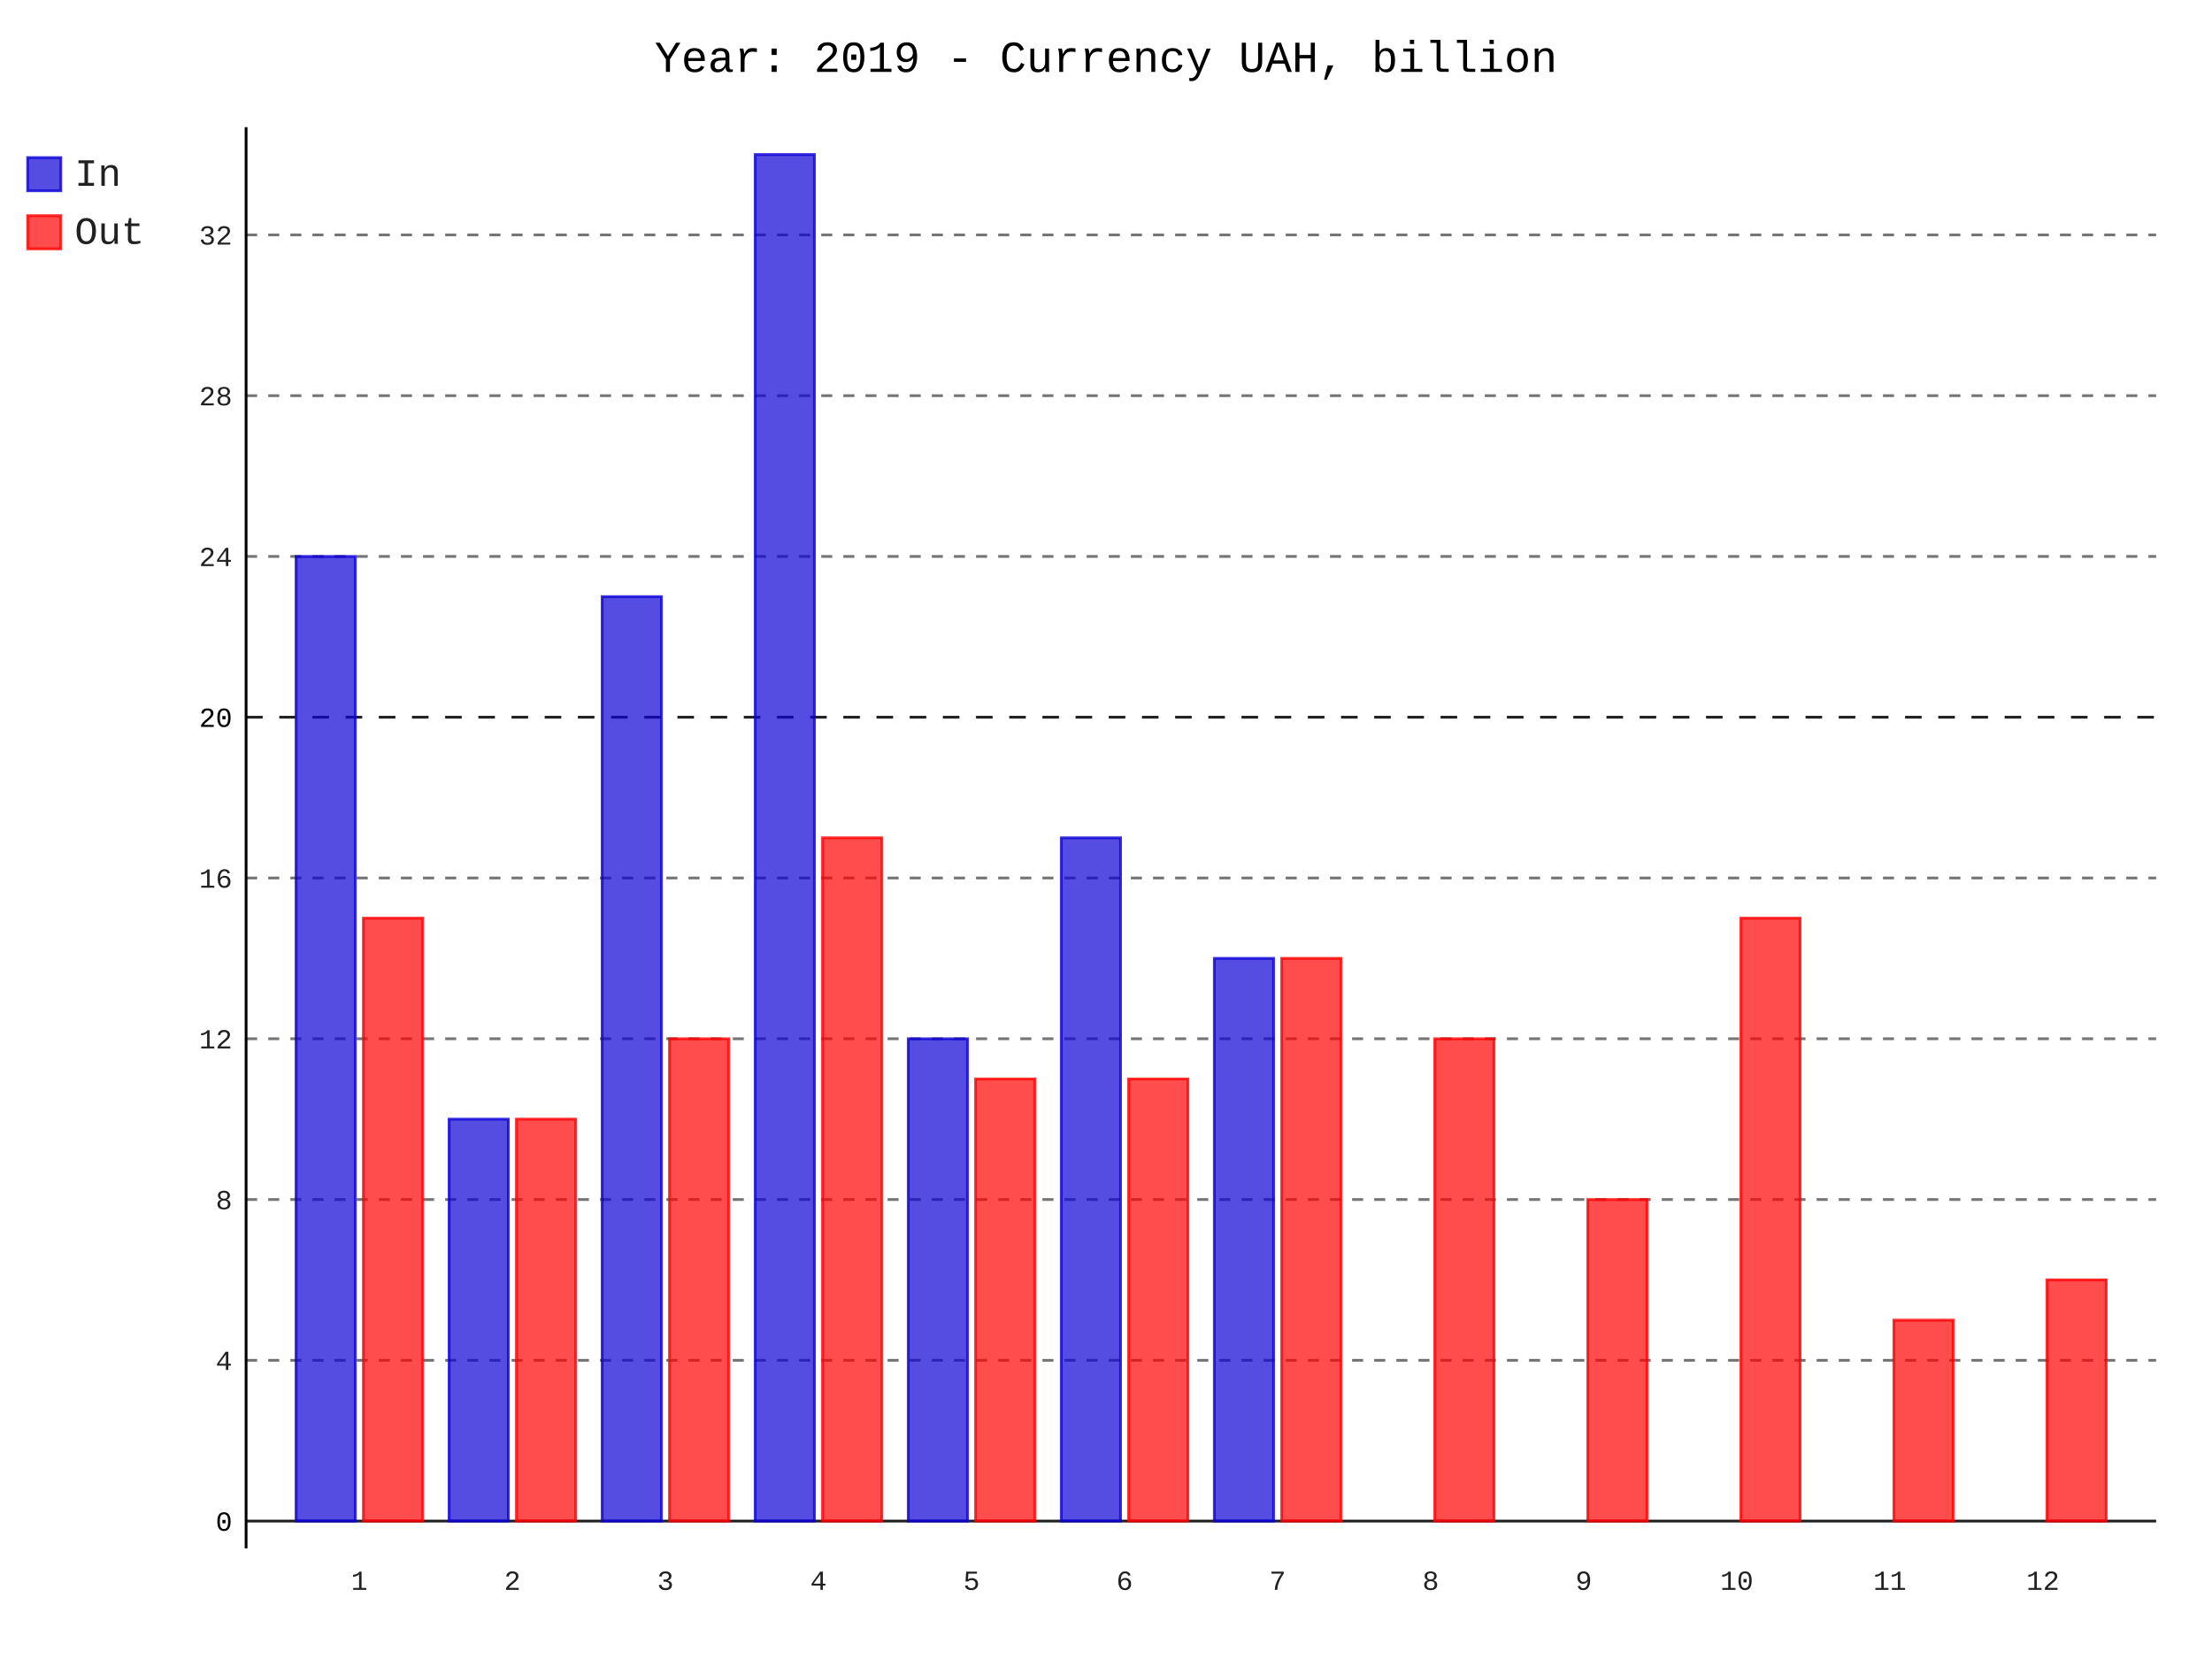
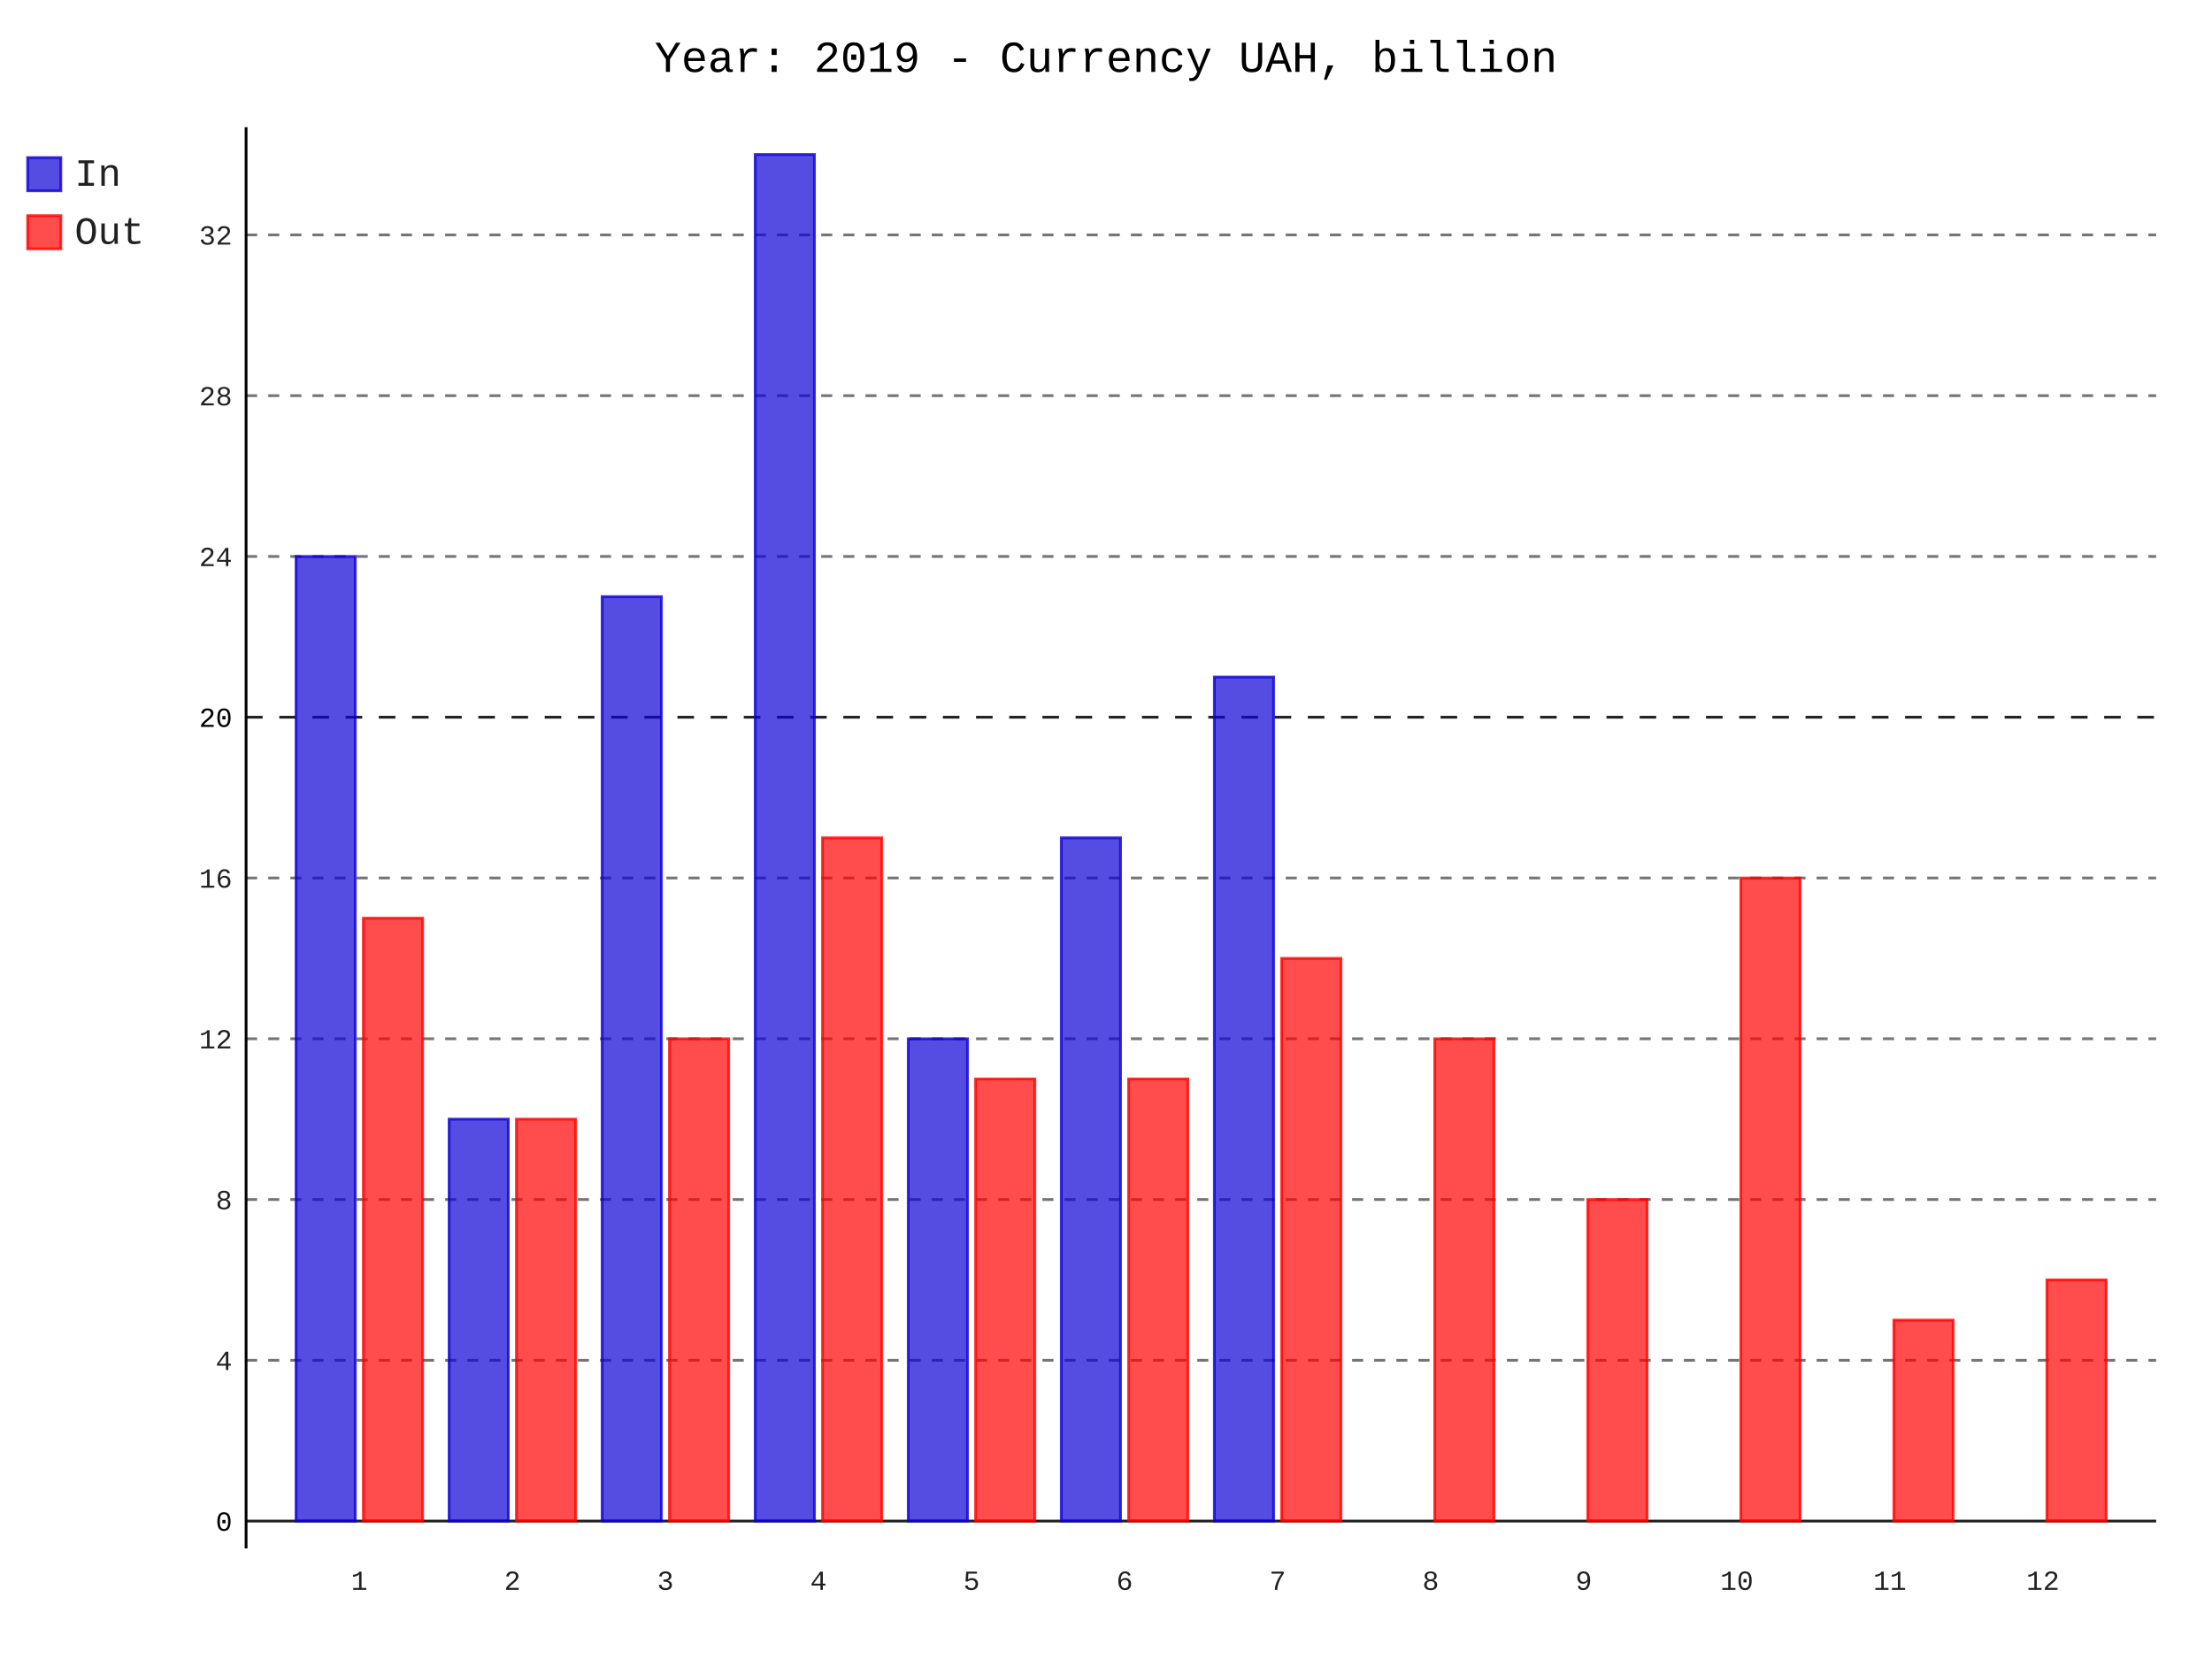
- <svg xmlns="http://www.w3.org/2000/svg" class="pygal-chart" id="chart-a2906d59-d7e9-49ab-96d0-314bb8387bb0" viewBox="0 0 800 600">
+ <svg xmlns="http://www.w3.org/2000/svg" class="pygal-chart" id="chart-e20b9822-e911-4772-8d1b-25d521c41964" viewBox="0 0 800 600">
  <defs>
-     <style type="text/css">#chart-a2906d59-d7e9-49ab-96d0-314bb8387bb0{-webkit-user-select:none;-webkit-font-smoothing:antialiased;font-family:Consolas,"Liberation Mono",Menlo,Courier,monospace}#chart-a2906d59-d7e9-49ab-96d0-314bb8387bb0 .title{font-family:Consolas,"Liberation Mono",Menlo,Courier,monospace;font-size:16px}#chart-a2906d59-d7e9-49ab-96d0-314bb8387bb0 .legends .legend text{font-family:Consolas,"Liberation Mono",Menlo,Courier,monospace;font-size:14px}#chart-a2906d59-d7e9-49ab-96d0-314bb8387bb0 .axis text{font-family:Consolas,"Liberation Mono",Menlo,Courier,monospace;font-size:10px}#chart-a2906d59-d7e9-49ab-96d0-314bb8387bb0 .axis text.major{font-family:Consolas,"Liberation Mono",Menlo,Courier,monospace;font-size:10px}#chart-a2906d59-d7e9-49ab-96d0-314bb8387bb0 .text-overlay text.value{font-family:Consolas,"Liberation Mono",Menlo,Courier,monospace;font-size:16px}#chart-a2906d59-d7e9-49ab-96d0-314bb8387bb0 .text-overlay text.label{font-family:Consolas,"Liberation Mono",Menlo,Courier,monospace;font-size:10px}#chart-a2906d59-d7e9-49ab-96d0-314bb8387bb0 .tooltip{font-family:Consolas,"Liberation Mono",Menlo,Courier,monospace;font-size:14px}#chart-a2906d59-d7e9-49ab-96d0-314bb8387bb0 text.no_data{font-family:Consolas,"Liberation Mono",Menlo,Courier,monospace;font-size:64px}
- #chart-a2906d59-d7e9-49ab-96d0-314bb8387bb0{background-color:#ffffff}#chart-a2906d59-d7e9-49ab-96d0-314bb8387bb0 path,#chart-a2906d59-d7e9-49ab-96d0-314bb8387bb0 line,#chart-a2906d59-d7e9-49ab-96d0-314bb8387bb0 rect,#chart-a2906d59-d7e9-49ab-96d0-314bb8387bb0 circle{-webkit-transition:150ms;-moz-transition:150ms;transition:150ms}#chart-a2906d59-d7e9-49ab-96d0-314bb8387bb0 .graph &gt; .background{fill:#ffffff}#chart-a2906d59-d7e9-49ab-96d0-314bb8387bb0 .plot &gt; .background{fill:rgba(255,255,255,1)}#chart-a2906d59-d7e9-49ab-96d0-314bb8387bb0 .graph{fill:rgba(0,0,0,.87)}#chart-a2906d59-d7e9-49ab-96d0-314bb8387bb0 text.no_data{fill:rgba(0,0,0,1)}#chart-a2906d59-d7e9-49ab-96d0-314bb8387bb0 .title{fill:rgba(0,0,0,1)}#chart-a2906d59-d7e9-49ab-96d0-314bb8387bb0 .legends .legend text{fill:rgba(0,0,0,.87)}#chart-a2906d59-d7e9-49ab-96d0-314bb8387bb0 .legends .legend:hover text{fill:rgba(0,0,0,1)}#chart-a2906d59-d7e9-49ab-96d0-314bb8387bb0 .axis .line{stroke:rgba(0,0,0,1)}#chart-a2906d59-d7e9-49ab-96d0-314bb8387bb0 .axis .guide.line{stroke:rgba(0,0,0,.54)}#chart-a2906d59-d7e9-49ab-96d0-314bb8387bb0 .axis .major.line{stroke:rgba(0,0,0,.87)}#chart-a2906d59-d7e9-49ab-96d0-314bb8387bb0 .axis text.major{fill:rgba(0,0,0,1)}#chart-a2906d59-d7e9-49ab-96d0-314bb8387bb0 .axis.y .guides:hover .guide.line,#chart-a2906d59-d7e9-49ab-96d0-314bb8387bb0 .line-graph .axis.x .guides:hover .guide.line,#chart-a2906d59-d7e9-49ab-96d0-314bb8387bb0 .stackedline-graph .axis.x .guides:hover .guide.line,#chart-a2906d59-d7e9-49ab-96d0-314bb8387bb0 .xy-graph .axis.x .guides:hover .guide.line{stroke:rgba(0,0,0,1)}#chart-a2906d59-d7e9-49ab-96d0-314bb8387bb0 .axis .guides:hover text{fill:rgba(0,0,0,1)}#chart-a2906d59-d7e9-49ab-96d0-314bb8387bb0 .reactive{fill-opacity:.7;stroke-opacity:.8}#chart-a2906d59-d7e9-49ab-96d0-314bb8387bb0 .ci{stroke:rgba(0,0,0,.87)}#chart-a2906d59-d7e9-49ab-96d0-314bb8387bb0 .reactive.active,#chart-a2906d59-d7e9-49ab-96d0-314bb8387bb0 .active .reactive{fill-opacity:.8;stroke-opacity:.9;stroke-width:4}#chart-a2906d59-d7e9-49ab-96d0-314bb8387bb0 .ci .reactive.active{stroke-width:1.5}#chart-a2906d59-d7e9-49ab-96d0-314bb8387bb0 .series text{fill:rgba(0,0,0,1)}#chart-a2906d59-d7e9-49ab-96d0-314bb8387bb0 .tooltip rect{fill:rgba(255,255,255,1);stroke:rgba(0,0,0,1);-webkit-transition:opacity 150ms;-moz-transition:opacity 150ms;transition:opacity 150ms}#chart-a2906d59-d7e9-49ab-96d0-314bb8387bb0 .tooltip .label{fill:rgba(0,0,0,.87)}#chart-a2906d59-d7e9-49ab-96d0-314bb8387bb0 .tooltip .label{fill:rgba(0,0,0,.87)}#chart-a2906d59-d7e9-49ab-96d0-314bb8387bb0 .tooltip .legend{font-size:.8em;fill:rgba(0,0,0,.54)}#chart-a2906d59-d7e9-49ab-96d0-314bb8387bb0 .tooltip .x_label{font-size:.6em;fill:rgba(0,0,0,1)}#chart-a2906d59-d7e9-49ab-96d0-314bb8387bb0 .tooltip .xlink{font-size:.5em;text-decoration:underline}#chart-a2906d59-d7e9-49ab-96d0-314bb8387bb0 .tooltip .value{font-size:1.5em}#chart-a2906d59-d7e9-49ab-96d0-314bb8387bb0 .bound{font-size:.5em}#chart-a2906d59-d7e9-49ab-96d0-314bb8387bb0 .max-value{font-size:.75em;fill:rgba(0,0,0,.54)}#chart-a2906d59-d7e9-49ab-96d0-314bb8387bb0 .map-element{fill:rgba(255,255,255,1);stroke:rgba(0,0,0,.54) !important}#chart-a2906d59-d7e9-49ab-96d0-314bb8387bb0 .map-element .reactive{fill-opacity:inherit;stroke-opacity:inherit}#chart-a2906d59-d7e9-49ab-96d0-314bb8387bb0 .color-0,#chart-a2906d59-d7e9-49ab-96d0-314bb8387bb0 .color-0 a:visited{stroke:#0d00d6;fill:#0d00d6}#chart-a2906d59-d7e9-49ab-96d0-314bb8387bb0 .color-1,#chart-a2906d59-d7e9-49ab-96d0-314bb8387bb0 .color-1 a:visited{stroke:#ff0000;fill:#ff0000}#chart-a2906d59-d7e9-49ab-96d0-314bb8387bb0 .text-overlay .color-0 text{fill:black}#chart-a2906d59-d7e9-49ab-96d0-314bb8387bb0 .text-overlay .color-1 text{fill:black}
- #chart-a2906d59-d7e9-49ab-96d0-314bb8387bb0 text.no_data{text-anchor:middle}#chart-a2906d59-d7e9-49ab-96d0-314bb8387bb0 .guide.line{fill:none}#chart-a2906d59-d7e9-49ab-96d0-314bb8387bb0 .centered{text-anchor:middle}#chart-a2906d59-d7e9-49ab-96d0-314bb8387bb0 .title{text-anchor:middle}#chart-a2906d59-d7e9-49ab-96d0-314bb8387bb0 .legends .legend text{fill-opacity:1}#chart-a2906d59-d7e9-49ab-96d0-314bb8387bb0 .axis.x text{text-anchor:middle}#chart-a2906d59-d7e9-49ab-96d0-314bb8387bb0 .axis.x:not(.web) text[transform]{text-anchor:start}#chart-a2906d59-d7e9-49ab-96d0-314bb8387bb0 .axis.x:not(.web) text[transform].backwards{text-anchor:end}#chart-a2906d59-d7e9-49ab-96d0-314bb8387bb0 .axis.y text{text-anchor:end}#chart-a2906d59-d7e9-49ab-96d0-314bb8387bb0 .axis.y text[transform].backwards{text-anchor:start}#chart-a2906d59-d7e9-49ab-96d0-314bb8387bb0 .axis.y2 text{text-anchor:start}#chart-a2906d59-d7e9-49ab-96d0-314bb8387bb0 .axis.y2 text[transform].backwards{text-anchor:end}#chart-a2906d59-d7e9-49ab-96d0-314bb8387bb0 .axis .guide.line{stroke-dasharray:4,4}#chart-a2906d59-d7e9-49ab-96d0-314bb8387bb0 .axis .major.guide.line{stroke-dasharray:6,6}#chart-a2906d59-d7e9-49ab-96d0-314bb8387bb0 .horizontal .axis.y .guide.line,#chart-a2906d59-d7e9-49ab-96d0-314bb8387bb0 .horizontal .axis.y2 .guide.line,#chart-a2906d59-d7e9-49ab-96d0-314bb8387bb0 .vertical .axis.x .guide.line{opacity:0}#chart-a2906d59-d7e9-49ab-96d0-314bb8387bb0 .horizontal .axis.always_show .guide.line,#chart-a2906d59-d7e9-49ab-96d0-314bb8387bb0 .vertical .axis.always_show .guide.line{opacity:1 !important}#chart-a2906d59-d7e9-49ab-96d0-314bb8387bb0 .axis.y .guides:hover .guide.line,#chart-a2906d59-d7e9-49ab-96d0-314bb8387bb0 .axis.y2 .guides:hover .guide.line,#chart-a2906d59-d7e9-49ab-96d0-314bb8387bb0 .axis.x .guides:hover .guide.line{opacity:1}#chart-a2906d59-d7e9-49ab-96d0-314bb8387bb0 .axis .guides:hover text{opacity:1}#chart-a2906d59-d7e9-49ab-96d0-314bb8387bb0 .nofill{fill:none}#chart-a2906d59-d7e9-49ab-96d0-314bb8387bb0 .subtle-fill{fill-opacity:.2}#chart-a2906d59-d7e9-49ab-96d0-314bb8387bb0 .dot{stroke-width:1px;fill-opacity:1}#chart-a2906d59-d7e9-49ab-96d0-314bb8387bb0 .dot.active{stroke-width:5px}#chart-a2906d59-d7e9-49ab-96d0-314bb8387bb0 .dot.negative{fill:transparent}#chart-a2906d59-d7e9-49ab-96d0-314bb8387bb0 text,#chart-a2906d59-d7e9-49ab-96d0-314bb8387bb0 tspan{stroke:none !important}#chart-a2906d59-d7e9-49ab-96d0-314bb8387bb0 .series text.active{opacity:1}#chart-a2906d59-d7e9-49ab-96d0-314bb8387bb0 .tooltip rect{fill-opacity:.95;stroke-width:.5}#chart-a2906d59-d7e9-49ab-96d0-314bb8387bb0 .tooltip text{fill-opacity:1}#chart-a2906d59-d7e9-49ab-96d0-314bb8387bb0 .showable{visibility:hidden}#chart-a2906d59-d7e9-49ab-96d0-314bb8387bb0 .showable.shown{visibility:visible}#chart-a2906d59-d7e9-49ab-96d0-314bb8387bb0 .gauge-background{fill:rgba(229,229,229,1);stroke:none}#chart-a2906d59-d7e9-49ab-96d0-314bb8387bb0 .bg-lines{stroke:#ffffff;stroke-width:2px}</style>
+     <style type="text/css">#chart-e20b9822-e911-4772-8d1b-25d521c41964{-webkit-user-select:none;-webkit-font-smoothing:antialiased;font-family:Consolas,"Liberation Mono",Menlo,Courier,monospace}#chart-e20b9822-e911-4772-8d1b-25d521c41964 .title{font-family:Consolas,"Liberation Mono",Menlo,Courier,monospace;font-size:16px}#chart-e20b9822-e911-4772-8d1b-25d521c41964 .legends .legend text{font-family:Consolas,"Liberation Mono",Menlo,Courier,monospace;font-size:14px}#chart-e20b9822-e911-4772-8d1b-25d521c41964 .axis text{font-family:Consolas,"Liberation Mono",Menlo,Courier,monospace;font-size:10px}#chart-e20b9822-e911-4772-8d1b-25d521c41964 .axis text.major{font-family:Consolas,"Liberation Mono",Menlo,Courier,monospace;font-size:10px}#chart-e20b9822-e911-4772-8d1b-25d521c41964 .text-overlay text.value{font-family:Consolas,"Liberation Mono",Menlo,Courier,monospace;font-size:16px}#chart-e20b9822-e911-4772-8d1b-25d521c41964 .text-overlay text.label{font-family:Consolas,"Liberation Mono",Menlo,Courier,monospace;font-size:10px}#chart-e20b9822-e911-4772-8d1b-25d521c41964 .tooltip{font-family:Consolas,"Liberation Mono",Menlo,Courier,monospace;font-size:14px}#chart-e20b9822-e911-4772-8d1b-25d521c41964 text.no_data{font-family:Consolas,"Liberation Mono",Menlo,Courier,monospace;font-size:64px}
+ #chart-e20b9822-e911-4772-8d1b-25d521c41964{background-color:#ffffff}#chart-e20b9822-e911-4772-8d1b-25d521c41964 path,#chart-e20b9822-e911-4772-8d1b-25d521c41964 line,#chart-e20b9822-e911-4772-8d1b-25d521c41964 rect,#chart-e20b9822-e911-4772-8d1b-25d521c41964 circle{-webkit-transition:150ms;-moz-transition:150ms;transition:150ms}#chart-e20b9822-e911-4772-8d1b-25d521c41964 .graph &gt; .background{fill:#ffffff}#chart-e20b9822-e911-4772-8d1b-25d521c41964 .plot &gt; .background{fill:rgba(255,255,255,1)}#chart-e20b9822-e911-4772-8d1b-25d521c41964 .graph{fill:rgba(0,0,0,.87)}#chart-e20b9822-e911-4772-8d1b-25d521c41964 text.no_data{fill:rgba(0,0,0,1)}#chart-e20b9822-e911-4772-8d1b-25d521c41964 .title{fill:rgba(0,0,0,1)}#chart-e20b9822-e911-4772-8d1b-25d521c41964 .legends .legend text{fill:rgba(0,0,0,.87)}#chart-e20b9822-e911-4772-8d1b-25d521c41964 .legends .legend:hover text{fill:rgba(0,0,0,1)}#chart-e20b9822-e911-4772-8d1b-25d521c41964 .axis .line{stroke:rgba(0,0,0,1)}#chart-e20b9822-e911-4772-8d1b-25d521c41964 .axis .guide.line{stroke:rgba(0,0,0,.54)}#chart-e20b9822-e911-4772-8d1b-25d521c41964 .axis .major.line{stroke:rgba(0,0,0,.87)}#chart-e20b9822-e911-4772-8d1b-25d521c41964 .axis text.major{fill:rgba(0,0,0,1)}#chart-e20b9822-e911-4772-8d1b-25d521c41964 .axis.y .guides:hover .guide.line,#chart-e20b9822-e911-4772-8d1b-25d521c41964 .line-graph .axis.x .guides:hover .guide.line,#chart-e20b9822-e911-4772-8d1b-25d521c41964 .stackedline-graph .axis.x .guides:hover .guide.line,#chart-e20b9822-e911-4772-8d1b-25d521c41964 .xy-graph .axis.x .guides:hover .guide.line{stroke:rgba(0,0,0,1)}#chart-e20b9822-e911-4772-8d1b-25d521c41964 .axis .guides:hover text{fill:rgba(0,0,0,1)}#chart-e20b9822-e911-4772-8d1b-25d521c41964 .reactive{fill-opacity:.7;stroke-opacity:.8}#chart-e20b9822-e911-4772-8d1b-25d521c41964 .ci{stroke:rgba(0,0,0,.87)}#chart-e20b9822-e911-4772-8d1b-25d521c41964 .reactive.active,#chart-e20b9822-e911-4772-8d1b-25d521c41964 .active .reactive{fill-opacity:.8;stroke-opacity:.9;stroke-width:4}#chart-e20b9822-e911-4772-8d1b-25d521c41964 .ci .reactive.active{stroke-width:1.5}#chart-e20b9822-e911-4772-8d1b-25d521c41964 .series text{fill:rgba(0,0,0,1)}#chart-e20b9822-e911-4772-8d1b-25d521c41964 .tooltip rect{fill:rgba(255,255,255,1);stroke:rgba(0,0,0,1);-webkit-transition:opacity 150ms;-moz-transition:opacity 150ms;transition:opacity 150ms}#chart-e20b9822-e911-4772-8d1b-25d521c41964 .tooltip .label{fill:rgba(0,0,0,.87)}#chart-e20b9822-e911-4772-8d1b-25d521c41964 .tooltip .label{fill:rgba(0,0,0,.87)}#chart-e20b9822-e911-4772-8d1b-25d521c41964 .tooltip .legend{font-size:.8em;fill:rgba(0,0,0,.54)}#chart-e20b9822-e911-4772-8d1b-25d521c41964 .tooltip .x_label{font-size:.6em;fill:rgba(0,0,0,1)}#chart-e20b9822-e911-4772-8d1b-25d521c41964 .tooltip .xlink{font-size:.5em;text-decoration:underline}#chart-e20b9822-e911-4772-8d1b-25d521c41964 .tooltip .value{font-size:1.5em}#chart-e20b9822-e911-4772-8d1b-25d521c41964 .bound{font-size:.5em}#chart-e20b9822-e911-4772-8d1b-25d521c41964 .max-value{font-size:.75em;fill:rgba(0,0,0,.54)}#chart-e20b9822-e911-4772-8d1b-25d521c41964 .map-element{fill:rgba(255,255,255,1);stroke:rgba(0,0,0,.54) !important}#chart-e20b9822-e911-4772-8d1b-25d521c41964 .map-element .reactive{fill-opacity:inherit;stroke-opacity:inherit}#chart-e20b9822-e911-4772-8d1b-25d521c41964 .color-0,#chart-e20b9822-e911-4772-8d1b-25d521c41964 .color-0 a:visited{stroke:#0d00d6;fill:#0d00d6}#chart-e20b9822-e911-4772-8d1b-25d521c41964 .color-1,#chart-e20b9822-e911-4772-8d1b-25d521c41964 .color-1 a:visited{stroke:#ff0000;fill:#ff0000}#chart-e20b9822-e911-4772-8d1b-25d521c41964 .text-overlay .color-0 text{fill:black}#chart-e20b9822-e911-4772-8d1b-25d521c41964 .text-overlay .color-1 text{fill:black}
+ #chart-e20b9822-e911-4772-8d1b-25d521c41964 text.no_data{text-anchor:middle}#chart-e20b9822-e911-4772-8d1b-25d521c41964 .guide.line{fill:none}#chart-e20b9822-e911-4772-8d1b-25d521c41964 .centered{text-anchor:middle}#chart-e20b9822-e911-4772-8d1b-25d521c41964 .title{text-anchor:middle}#chart-e20b9822-e911-4772-8d1b-25d521c41964 .legends .legend text{fill-opacity:1}#chart-e20b9822-e911-4772-8d1b-25d521c41964 .axis.x text{text-anchor:middle}#chart-e20b9822-e911-4772-8d1b-25d521c41964 .axis.x:not(.web) text[transform]{text-anchor:start}#chart-e20b9822-e911-4772-8d1b-25d521c41964 .axis.x:not(.web) text[transform].backwards{text-anchor:end}#chart-e20b9822-e911-4772-8d1b-25d521c41964 .axis.y text{text-anchor:end}#chart-e20b9822-e911-4772-8d1b-25d521c41964 .axis.y text[transform].backwards{text-anchor:start}#chart-e20b9822-e911-4772-8d1b-25d521c41964 .axis.y2 text{text-anchor:start}#chart-e20b9822-e911-4772-8d1b-25d521c41964 .axis.y2 text[transform].backwards{text-anchor:end}#chart-e20b9822-e911-4772-8d1b-25d521c41964 .axis .guide.line{stroke-dasharray:4,4}#chart-e20b9822-e911-4772-8d1b-25d521c41964 .axis .major.guide.line{stroke-dasharray:6,6}#chart-e20b9822-e911-4772-8d1b-25d521c41964 .horizontal .axis.y .guide.line,#chart-e20b9822-e911-4772-8d1b-25d521c41964 .horizontal .axis.y2 .guide.line,#chart-e20b9822-e911-4772-8d1b-25d521c41964 .vertical .axis.x .guide.line{opacity:0}#chart-e20b9822-e911-4772-8d1b-25d521c41964 .horizontal .axis.always_show .guide.line,#chart-e20b9822-e911-4772-8d1b-25d521c41964 .vertical .axis.always_show .guide.line{opacity:1 !important}#chart-e20b9822-e911-4772-8d1b-25d521c41964 .axis.y .guides:hover .guide.line,#chart-e20b9822-e911-4772-8d1b-25d521c41964 .axis.y2 .guides:hover .guide.line,#chart-e20b9822-e911-4772-8d1b-25d521c41964 .axis.x .guides:hover .guide.line{opacity:1}#chart-e20b9822-e911-4772-8d1b-25d521c41964 .axis .guides:hover text{opacity:1}#chart-e20b9822-e911-4772-8d1b-25d521c41964 .nofill{fill:none}#chart-e20b9822-e911-4772-8d1b-25d521c41964 .subtle-fill{fill-opacity:.2}#chart-e20b9822-e911-4772-8d1b-25d521c41964 .dot{stroke-width:1px;fill-opacity:1}#chart-e20b9822-e911-4772-8d1b-25d521c41964 .dot.active{stroke-width:5px}#chart-e20b9822-e911-4772-8d1b-25d521c41964 .dot.negative{fill:transparent}#chart-e20b9822-e911-4772-8d1b-25d521c41964 text,#chart-e20b9822-e911-4772-8d1b-25d521c41964 tspan{stroke:none !important}#chart-e20b9822-e911-4772-8d1b-25d521c41964 .series text.active{opacity:1}#chart-e20b9822-e911-4772-8d1b-25d521c41964 .tooltip rect{fill-opacity:.95;stroke-width:.5}#chart-e20b9822-e911-4772-8d1b-25d521c41964 .tooltip text{fill-opacity:1}#chart-e20b9822-e911-4772-8d1b-25d521c41964 .showable{visibility:hidden}#chart-e20b9822-e911-4772-8d1b-25d521c41964 .showable.shown{visibility:visible}#chart-e20b9822-e911-4772-8d1b-25d521c41964 .gauge-background{fill:rgba(229,229,229,1);stroke:none}#chart-e20b9822-e911-4772-8d1b-25d521c41964 .bg-lines{stroke:#ffffff;stroke-width:2px}</style>
  </defs>
  <g class="graph bar-graph vertical">
    <rect class="background" height="600" width="800" x="0" y="0" />
    <g class="plot" transform="translate(89, 46)">
      <rect class="background" height="514" width="690.8" x="0" y="0" />
      <g class="axis y always_show">
        <g class="guides">
          <path class="axis major line" d="M0 504.115 h690.8" />
          <text class="major" x="-5" y="507.615">0</text>
        </g>
        <g class="guides">
          <path class="guide line" d="M0 445.971 h690.8" />
          <text class="" x="-5" y="449.471">4</text>
        </g>
        <g class="guides">
          <path class="guide line" d="M0 387.826 h690.8" />
          <text class="" x="-5" y="391.326">8</text>
        </g>
        <g class="guides">
          <path class="guide line" d="M0 329.681 h690.8" />
          <text class="" x="-5" y="333.181">12</text>
        </g>
        <g class="guides">
          <path class="guide line" d="M0 271.536 h690.8" />
          <text class="" x="-5" y="275.036">16</text>
        </g>
        <g class="guides">
          <path class="major guide line" d="M0 213.391 h690.8" />
          <text class="major" x="-5" y="216.891">20</text>
        </g>
        <g class="guides">
          <path class="guide line" d="M0 155.247 h690.8" />
          <text class="" x="-5" y="158.747">24</text>
        </g>
        <g class="guides">
          <path class="guide line" d="M0 97.102 h690.8" />
          <text class="" x="-5" y="100.602">28</text>
        </g>
        <g class="guides">
          <path class="guide line" d="M0 38.957 h690.8" />
          <text class="" x="-5" y="42.457">32</text>
        </g>
      </g>
      <g class="axis x">
        <path class="line" d="M0 0 v514" />
        <g class="guides">
          <path class="guide line" d="M40.961 0 v514" />
          <text class="" x="40.961" y="529.0">1</text>
        </g>
        <g class="guides">
          <path class="guide line" d="M96.313 0 v514" />
          <text class="" x="96.313" y="529.0">2</text>
        </g>
        <g class="guides">
          <path class="guide line" d="M151.666 0 v514" />
          <text class="" x="151.666" y="529.0">3</text>
        </g>
        <g class="guides">
          <path class="guide line" d="M207.019 0 v514" />
          <text class="" x="207.019" y="529.0">4</text>
        </g>
        <g class="guides">
          <path class="guide line" d="M262.371 0 v514" />
          <text class="" x="262.371" y="529.0">5</text>
        </g>
        <g class="guides">
          <path class="guide line" d="M317.724 0 v514" />
          <text class="" x="317.724" y="529.0">6</text>
        </g>
        <g class="guides">
          <path class="guide line" d="M373.076 0 v514" />
          <text class="" x="373.076" y="529.0">7</text>
        </g>
        <g class="guides">
          <path class="guide line" d="M428.429 0 v514" />
          <text class="" x="428.429" y="529.0">8</text>
        </g>
        <g class="guides">
          <path class="guide line" d="M483.781 0 v514" />
          <text class="" x="483.781" y="529.0">9</text>
        </g>
        <g class="guides">
          <path class="guide line" d="M539.134 0 v514" />
          <text class="" x="539.134" y="529.0">10</text>
        </g>
        <g class="guides">
          <path class="guide line" d="M594.487 0 v514" />
          <text class="" x="594.487" y="529.0">11</text>
        </g>
        <g class="guides">
          <path class="guide line" d="M649.839 0 v514" />
          <text class="" x="649.839" y="529.0">12</text>
        </g>
      </g>
      <g class="series serie-0 color-0">
        <g class="bars">
          <g class="bar">
            <rect class="rect reactive tooltip-trigger" height="348.869" rx="0" ry="0" width="21.433" x="18.067" y="155.247" />
          </g>
          <g class="bar">
            <rect class="rect reactive tooltip-trigger" height="145.362" rx="0" ry="0" width="21.433" x="73.42" y="358.753" />
          </g>
          <g class="bar">
            <rect class="rect reactive tooltip-trigger" height="334.333" rx="0" ry="0" width="21.433" x="128.772" y="169.783" />
          </g>
          <g class="bar">
            <rect class="rect reactive tooltip-trigger" height="494.231" rx="0" ry="0" width="21.433" x="184.125" y="9.885" />
          </g>
          <g class="bar">
            <rect class="rect reactive tooltip-trigger" height="174.434" rx="0" ry="0" width="21.433" x="239.477" y="329.681" />
          </g>
          <g class="bar">
            <rect class="rect reactive tooltip-trigger" height="247.115" rx="0" ry="0" width="21.433" x="294.83" y="257.0" />
          </g>
          <g class="bar">
-             <rect class="rect reactive tooltip-trigger" height="203.507" rx="0" ry="0" width="21.433" x="350.182" y="300.609" />
+             <rect class="rect reactive tooltip-trigger" height="305.26" rx="0" ry="0" width="21.433" x="350.182" y="198.855" />
          </g>
          <g class="bar">
            <rect class="rect reactive tooltip-trigger" height="0.0" rx="0" ry="0" width="21.433" x="405.535" y="504.115" />
          </g>
          <g class="bar">
            <rect class="rect reactive tooltip-trigger" height="0.0" rx="0" ry="0" width="21.433" x="460.888" y="504.115" />
          </g>
          <g class="bar">
            <rect class="rect reactive tooltip-trigger" height="0.0" rx="0" ry="0" width="21.433" x="516.24" y="504.115" />
          </g>
          <g class="bar">
            <rect class="rect reactive tooltip-trigger" height="0.0" rx="0" ry="0" width="21.433" x="571.593" y="504.115" />
          </g>
          <g class="bar">
            <rect class="rect reactive tooltip-trigger" height="0.0" rx="0" ry="0" width="21.433" x="626.945" y="504.115" />
          </g>
        </g>
      </g>
      <g class="series serie-1 color-1">
        <g class="bars">
          <g class="bar">
            <rect class="rect reactive tooltip-trigger" height="218.043" rx="0" ry="0" width="21.433" x="42.422" y="286.072" />
          </g>
          <g class="bar">
            <rect class="rect reactive tooltip-trigger" height="145.362" rx="0" ry="0" width="21.433" x="97.775" y="358.753" />
          </g>
          <g class="bar">
            <rect class="rect reactive tooltip-trigger" height="174.434" rx="0" ry="0" width="21.433" x="153.127" y="329.681" />
          </g>
          <g class="bar">
            <rect class="rect reactive tooltip-trigger" height="247.115" rx="0" ry="0" width="21.433" x="208.48" y="257.0" />
          </g>
          <g class="bar">
            <rect class="rect reactive tooltip-trigger" height="159.898" rx="0" ry="0" width="21.433" x="263.832" y="344.217" />
          </g>
          <g class="bar">
            <rect class="rect reactive tooltip-trigger" height="159.898" rx="0" ry="0" width="21.433" x="319.185" y="344.217" />
          </g>
          <g class="bar">
            <rect class="rect reactive tooltip-trigger" height="203.507" rx="0" ry="0" width="21.433" x="374.538" y="300.609" />
          </g>
          <g class="bar">
            <rect class="rect reactive tooltip-trigger" height="174.434" rx="0" ry="0" width="21.433" x="429.89" y="329.681" />
          </g>
          <g class="bar">
            <rect class="rect reactive tooltip-trigger" height="116.29" rx="0" ry="0" width="21.433" x="485.243" y="387.826" />
          </g>
          <g class="bar">
-             <rect class="rect reactive tooltip-trigger" height="218.043" rx="0" ry="0" width="21.433" x="540.595" y="286.072" />
+             <rect class="rect reactive tooltip-trigger" height="232.579" rx="0" ry="0" width="21.433" x="540.595" y="271.536" />
          </g>
          <g class="bar">
            <rect class="rect reactive tooltip-trigger" height="72.681" rx="0" ry="0" width="21.433" x="595.948" y="431.434" />
          </g>
          <g class="bar">
            <rect class="rect reactive tooltip-trigger" height="87.217" rx="0" ry="0" width="21.433" x="651.3" y="416.898" />
          </g>
        </g>
      </g>
    </g>
    <g class="titles">
      <text class="title plot_title" x="400.0" y="26">Year: 2019 - Currency UAH, billion</text>
    </g>
    <g class="plot overlay" transform="translate(89, 46)">
      <g class="series serie-0 color-0" />
      <g class="series serie-1 color-1" />
    </g>
    <g class="plot text-overlay" transform="translate(89, 46)">
      <g class="series serie-0 color-0" />
      <g class="series serie-1 color-1" />
    </g>
    <g class="plot tooltip-overlay" transform="translate(89, 46)">
      <g class="tooltip" style="opacity: 0" transform="translate(0 0)">
        <rect class="tooltip-box" height="0" rx="0" ry="0" width="0" />
        <g class="text" />
      </g>
    </g>
    <g class="legends" transform="translate(10, 56)">
      <g class="legend reactive activate-serie" id="activate-serie-0">
        <rect class="color-0 reactive" height="12" width="12" x="0.0" y="1.0" />
        <text x="17.0" y="11.2">In</text>
      </g>
      <g class="legend reactive activate-serie" id="activate-serie-1">
        <rect class="color-1 reactive" height="12" width="12" x="0.0" y="22.0" />
        <text x="17.0" y="32.2">Out</text>
      </g>
    </g>
    <g class="legends" transform="translate(790, 56)" />
  </g>
</svg>
